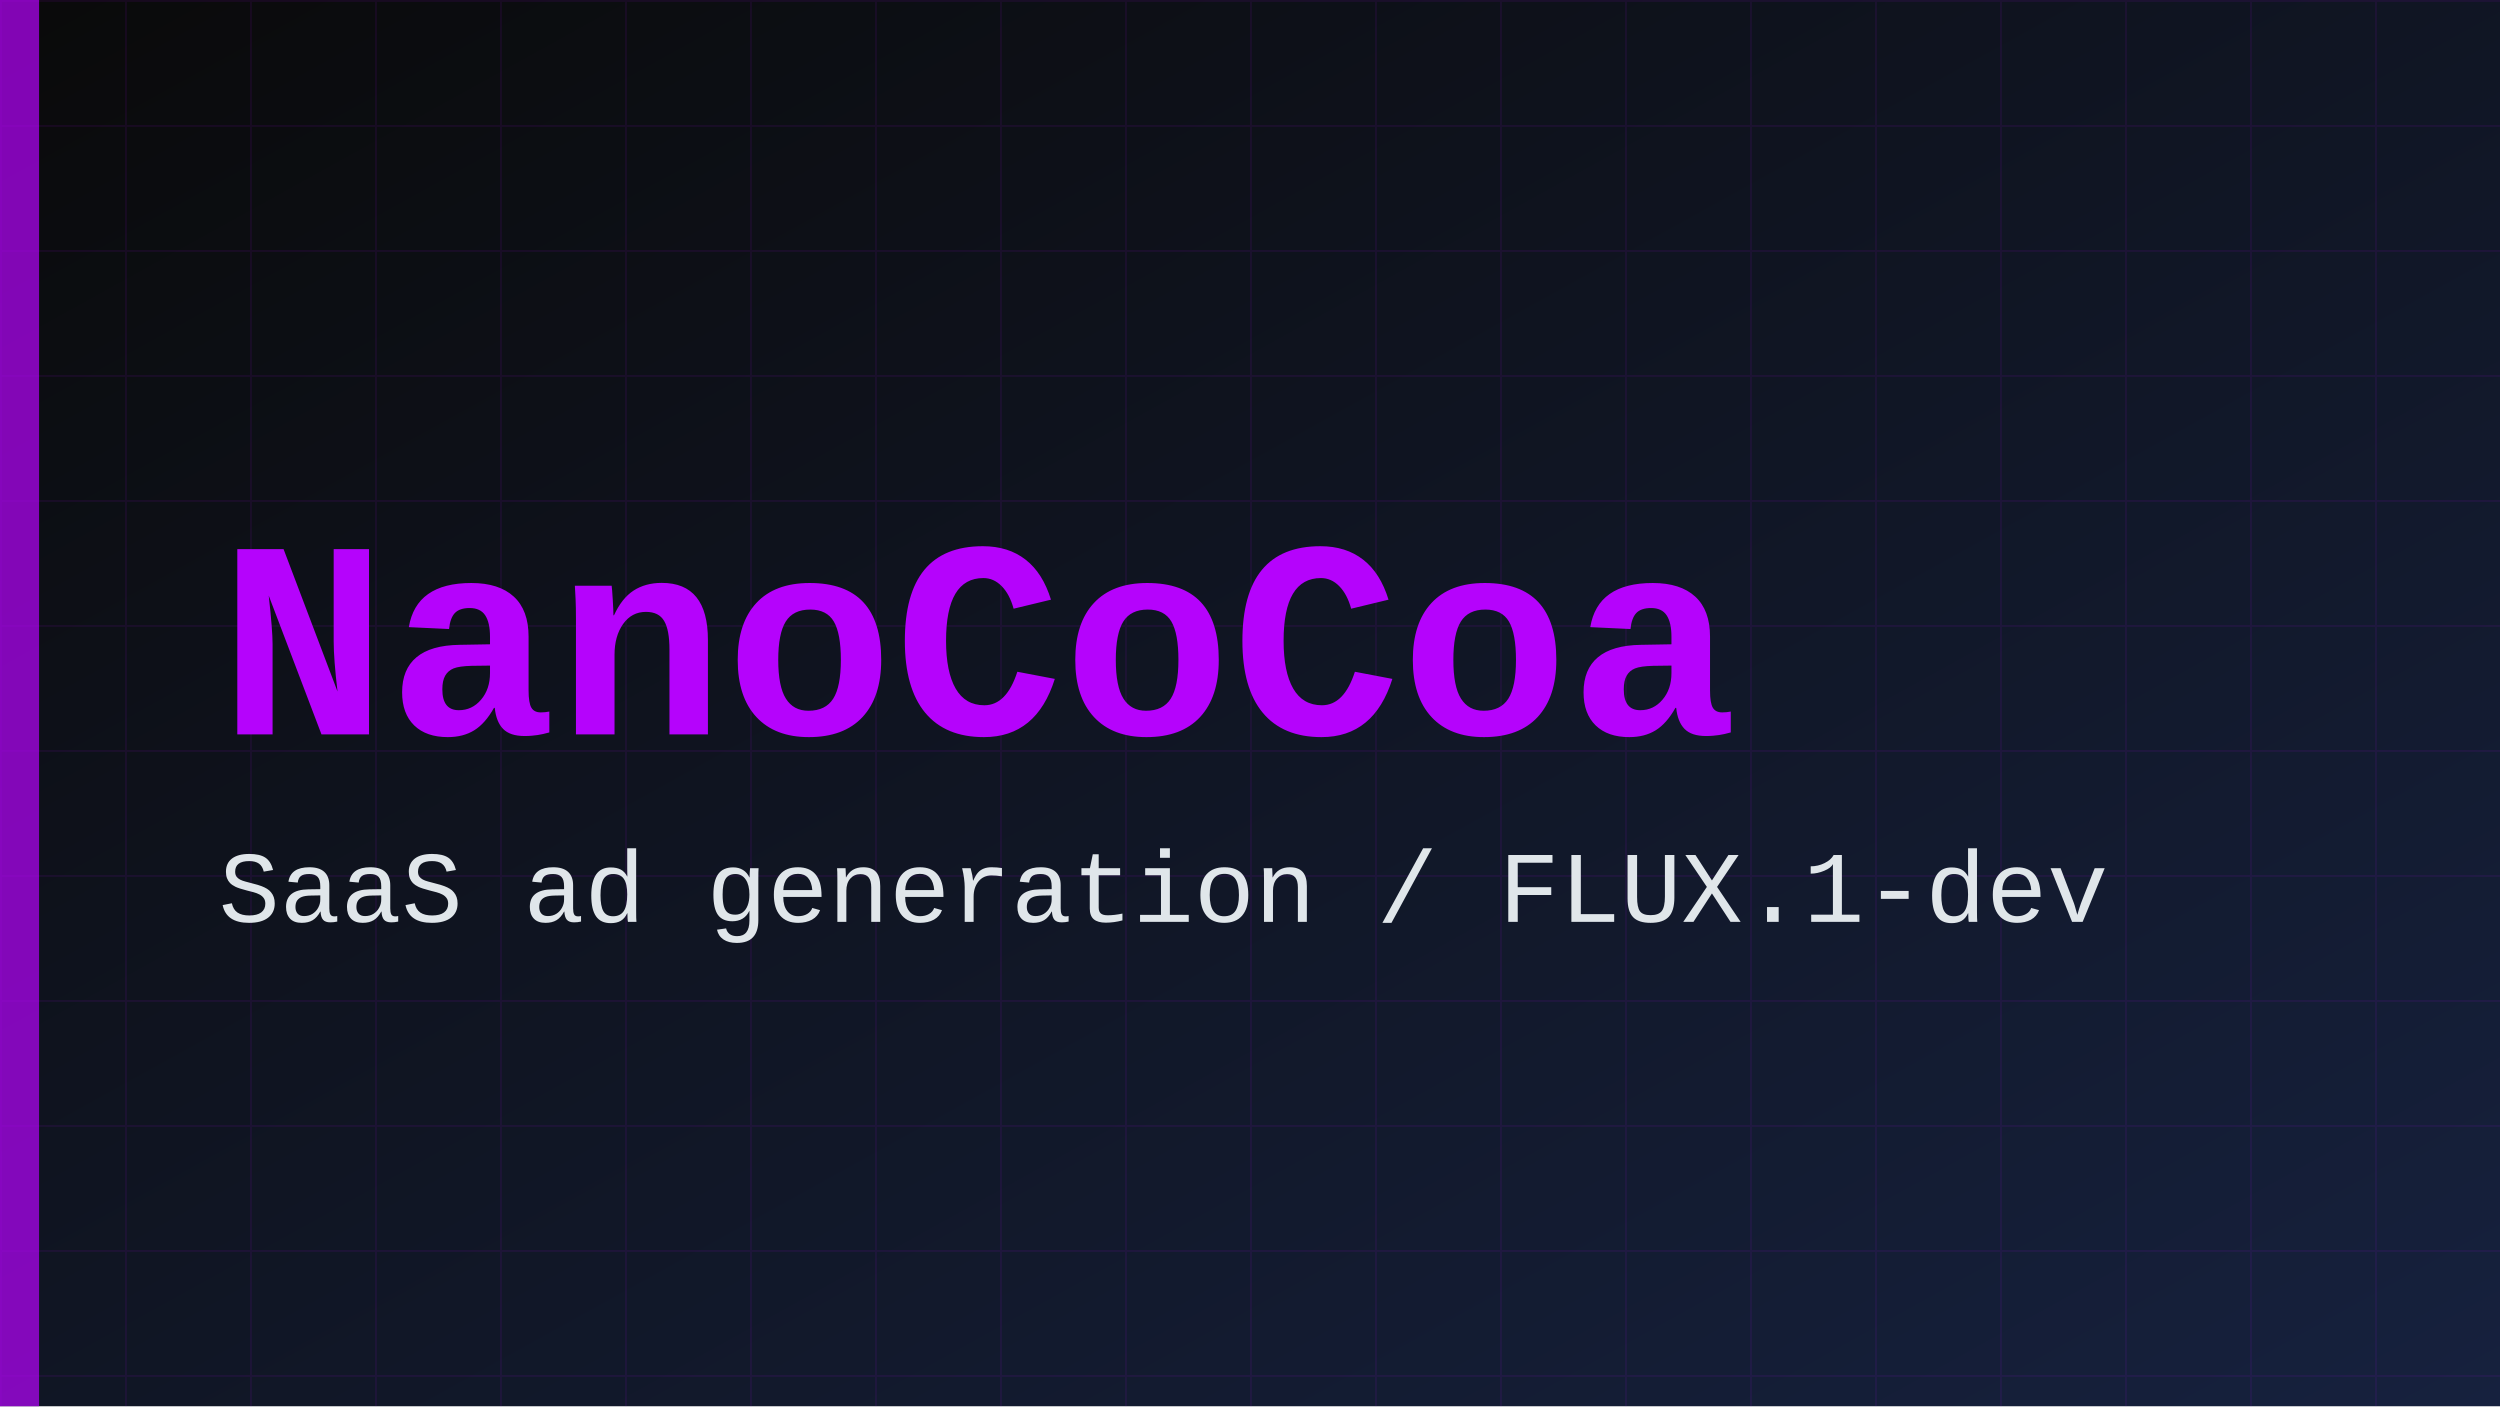
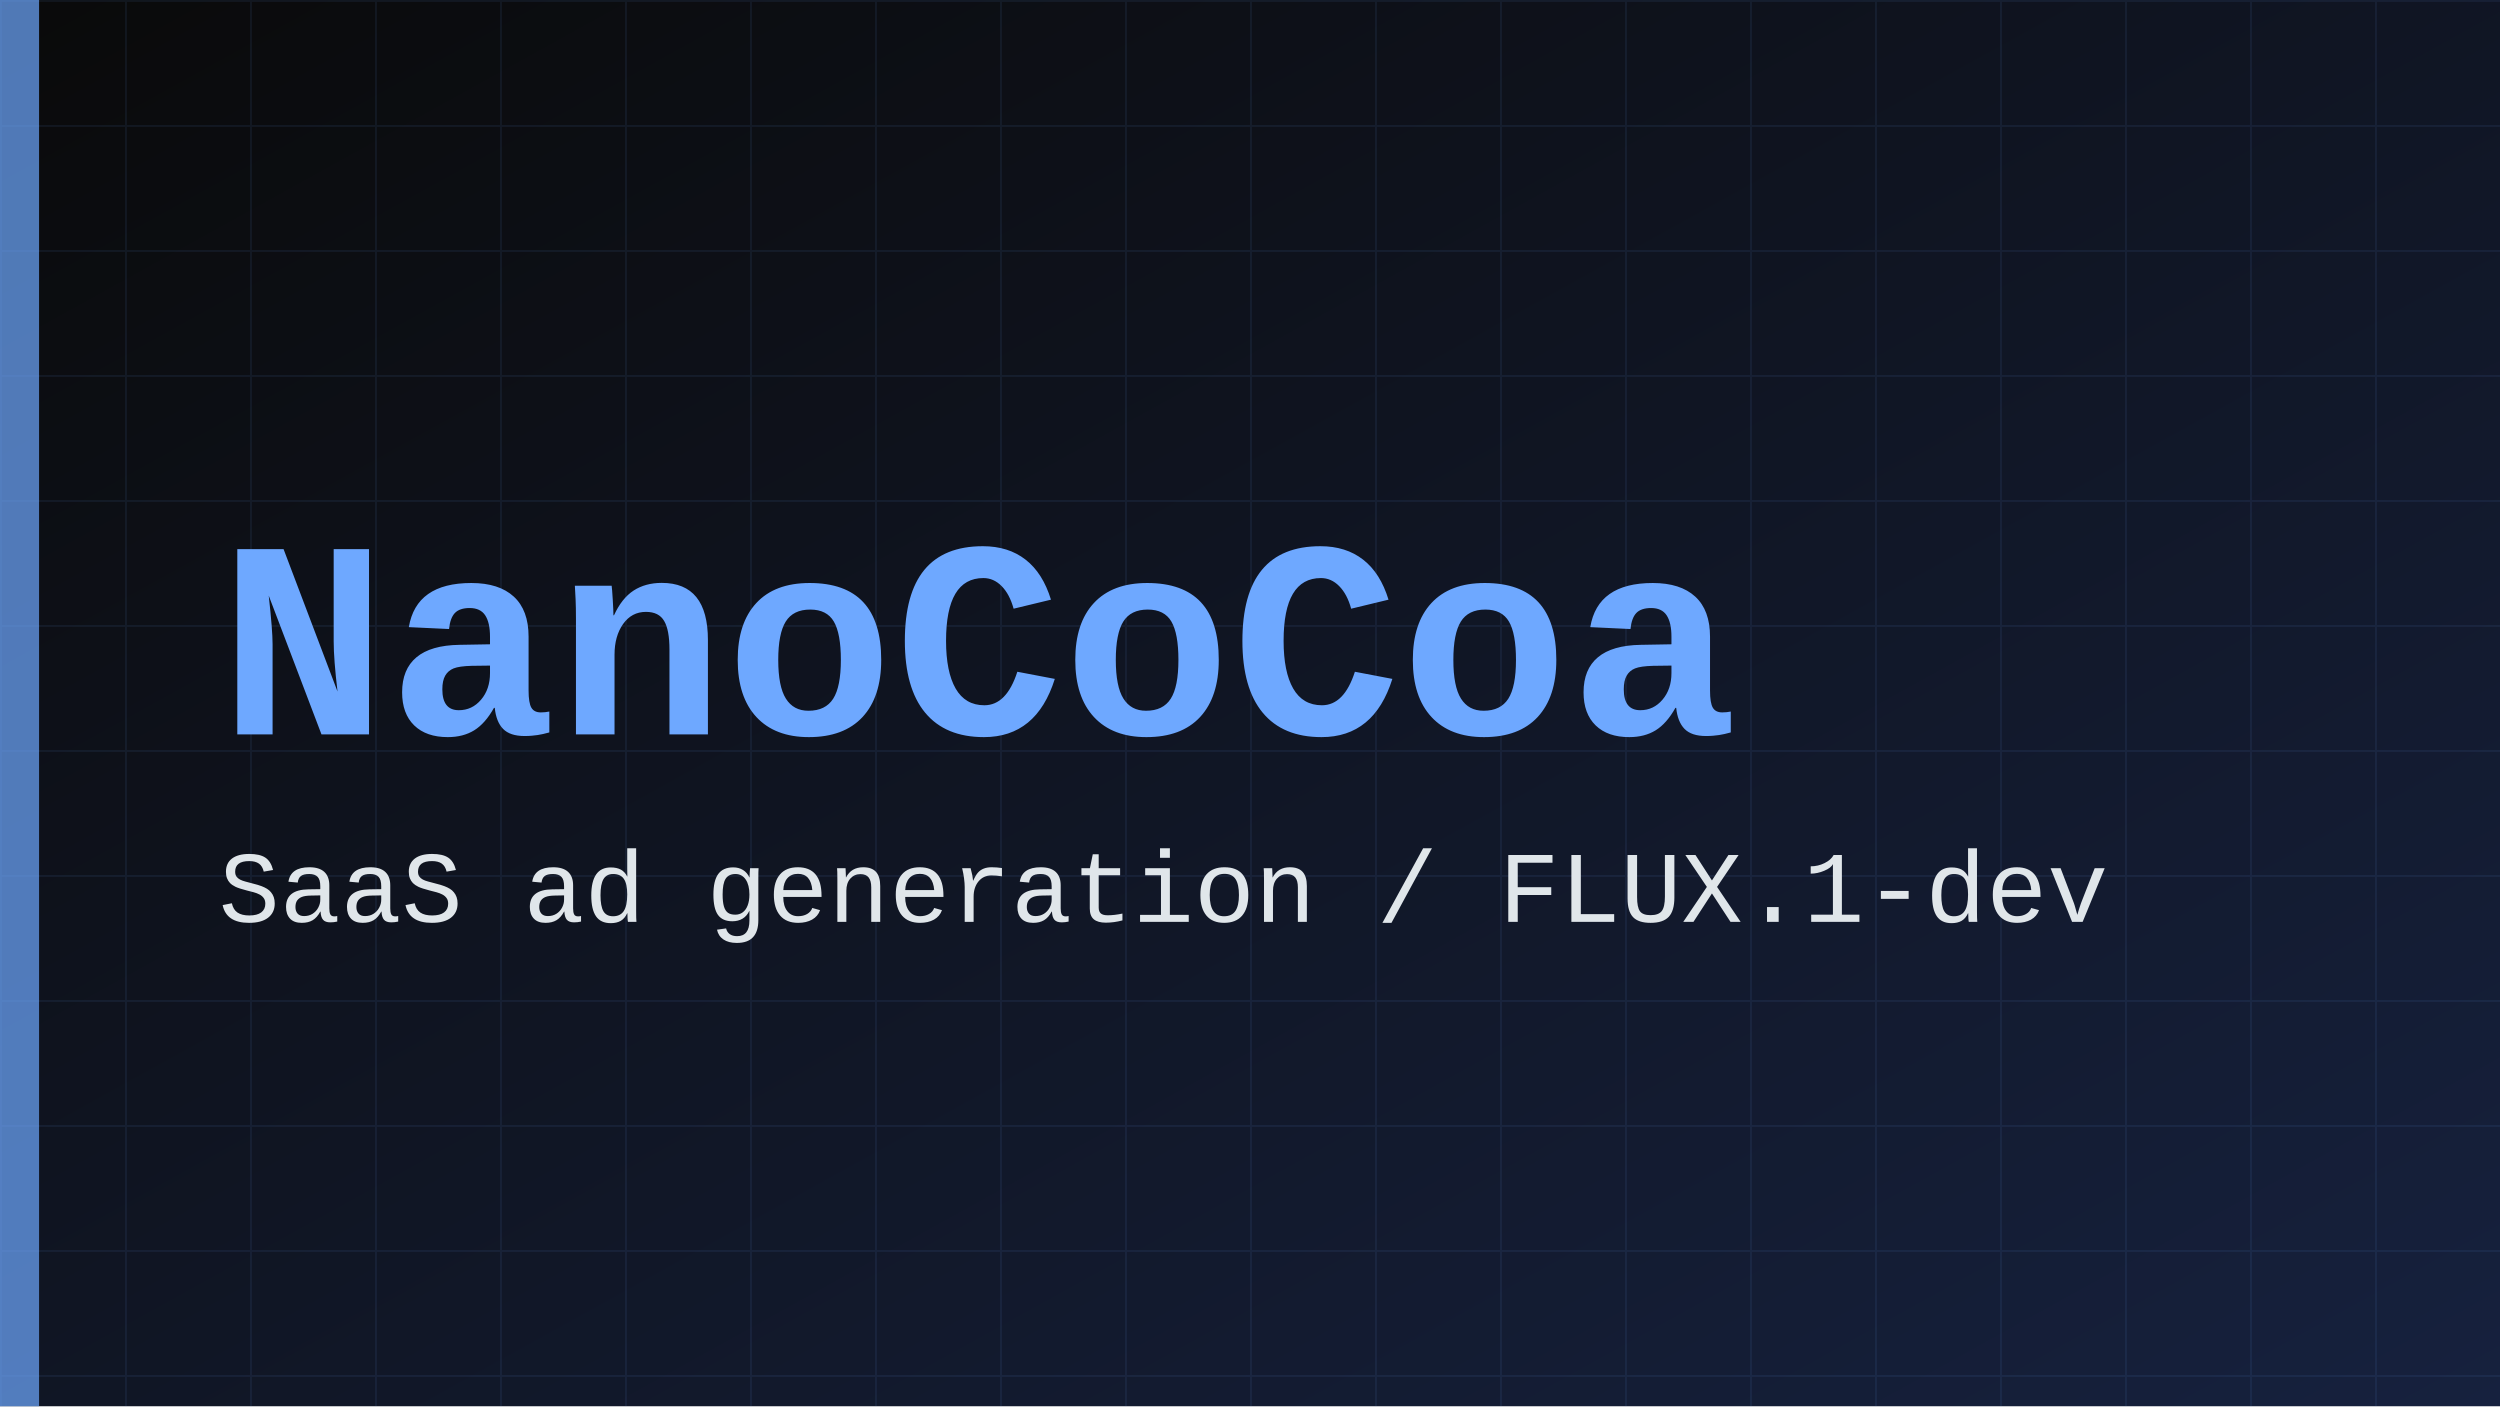
<svg xmlns="http://www.w3.org/2000/svg" width="640" height="360" viewBox="0 0 640 360">
  <defs>
    <linearGradient id="bg" x1="0" y1="0" x2="1" y2="1">
      <stop offset="0" stop-color="#0a0a0a" />
      <stop offset="1" stop-color="#16213e" />
    </linearGradient>
    <pattern id="grid" width="32" height="32" patternUnits="userSpaceOnUse">
-       <path d="M32 0H0V32" fill="none" stroke="#b503fc" stroke-opacity="0.08" />
+       <path d="M32 0H0V32" fill="none" stroke="#6ea8ff" stroke-opacity="0.08" />
    </pattern>
  </defs>
  <rect width="640" height="360" fill="url(#bg)" />
  <rect width="640" height="360" fill="url(#grid)" />
-   <rect x="0" y="0" width="10" height="360" fill="#b503fc" fill-opacity="0.7" />
-   <text x="56" y="188" font-family="Consolas, 'Courier New', monospace" font-size="72" font-weight="700" fill="#b503fc">NanoCoCoa</text>
+   <rect x="0" y="0" width="10" height="360" fill="#6ea8ff" fill-opacity="0.7" />
+   <text x="56" y="188" font-family="Consolas, 'Courier New', monospace" font-size="72" font-weight="700" fill="#6ea8ff">NanoCoCoa</text>
  <text x="56" y="236" font-family="Consolas, 'Courier New', monospace" font-size="26" fill="#e0e6ea">SaaS ad generation / FLUX.1-dev</text>
</svg>
